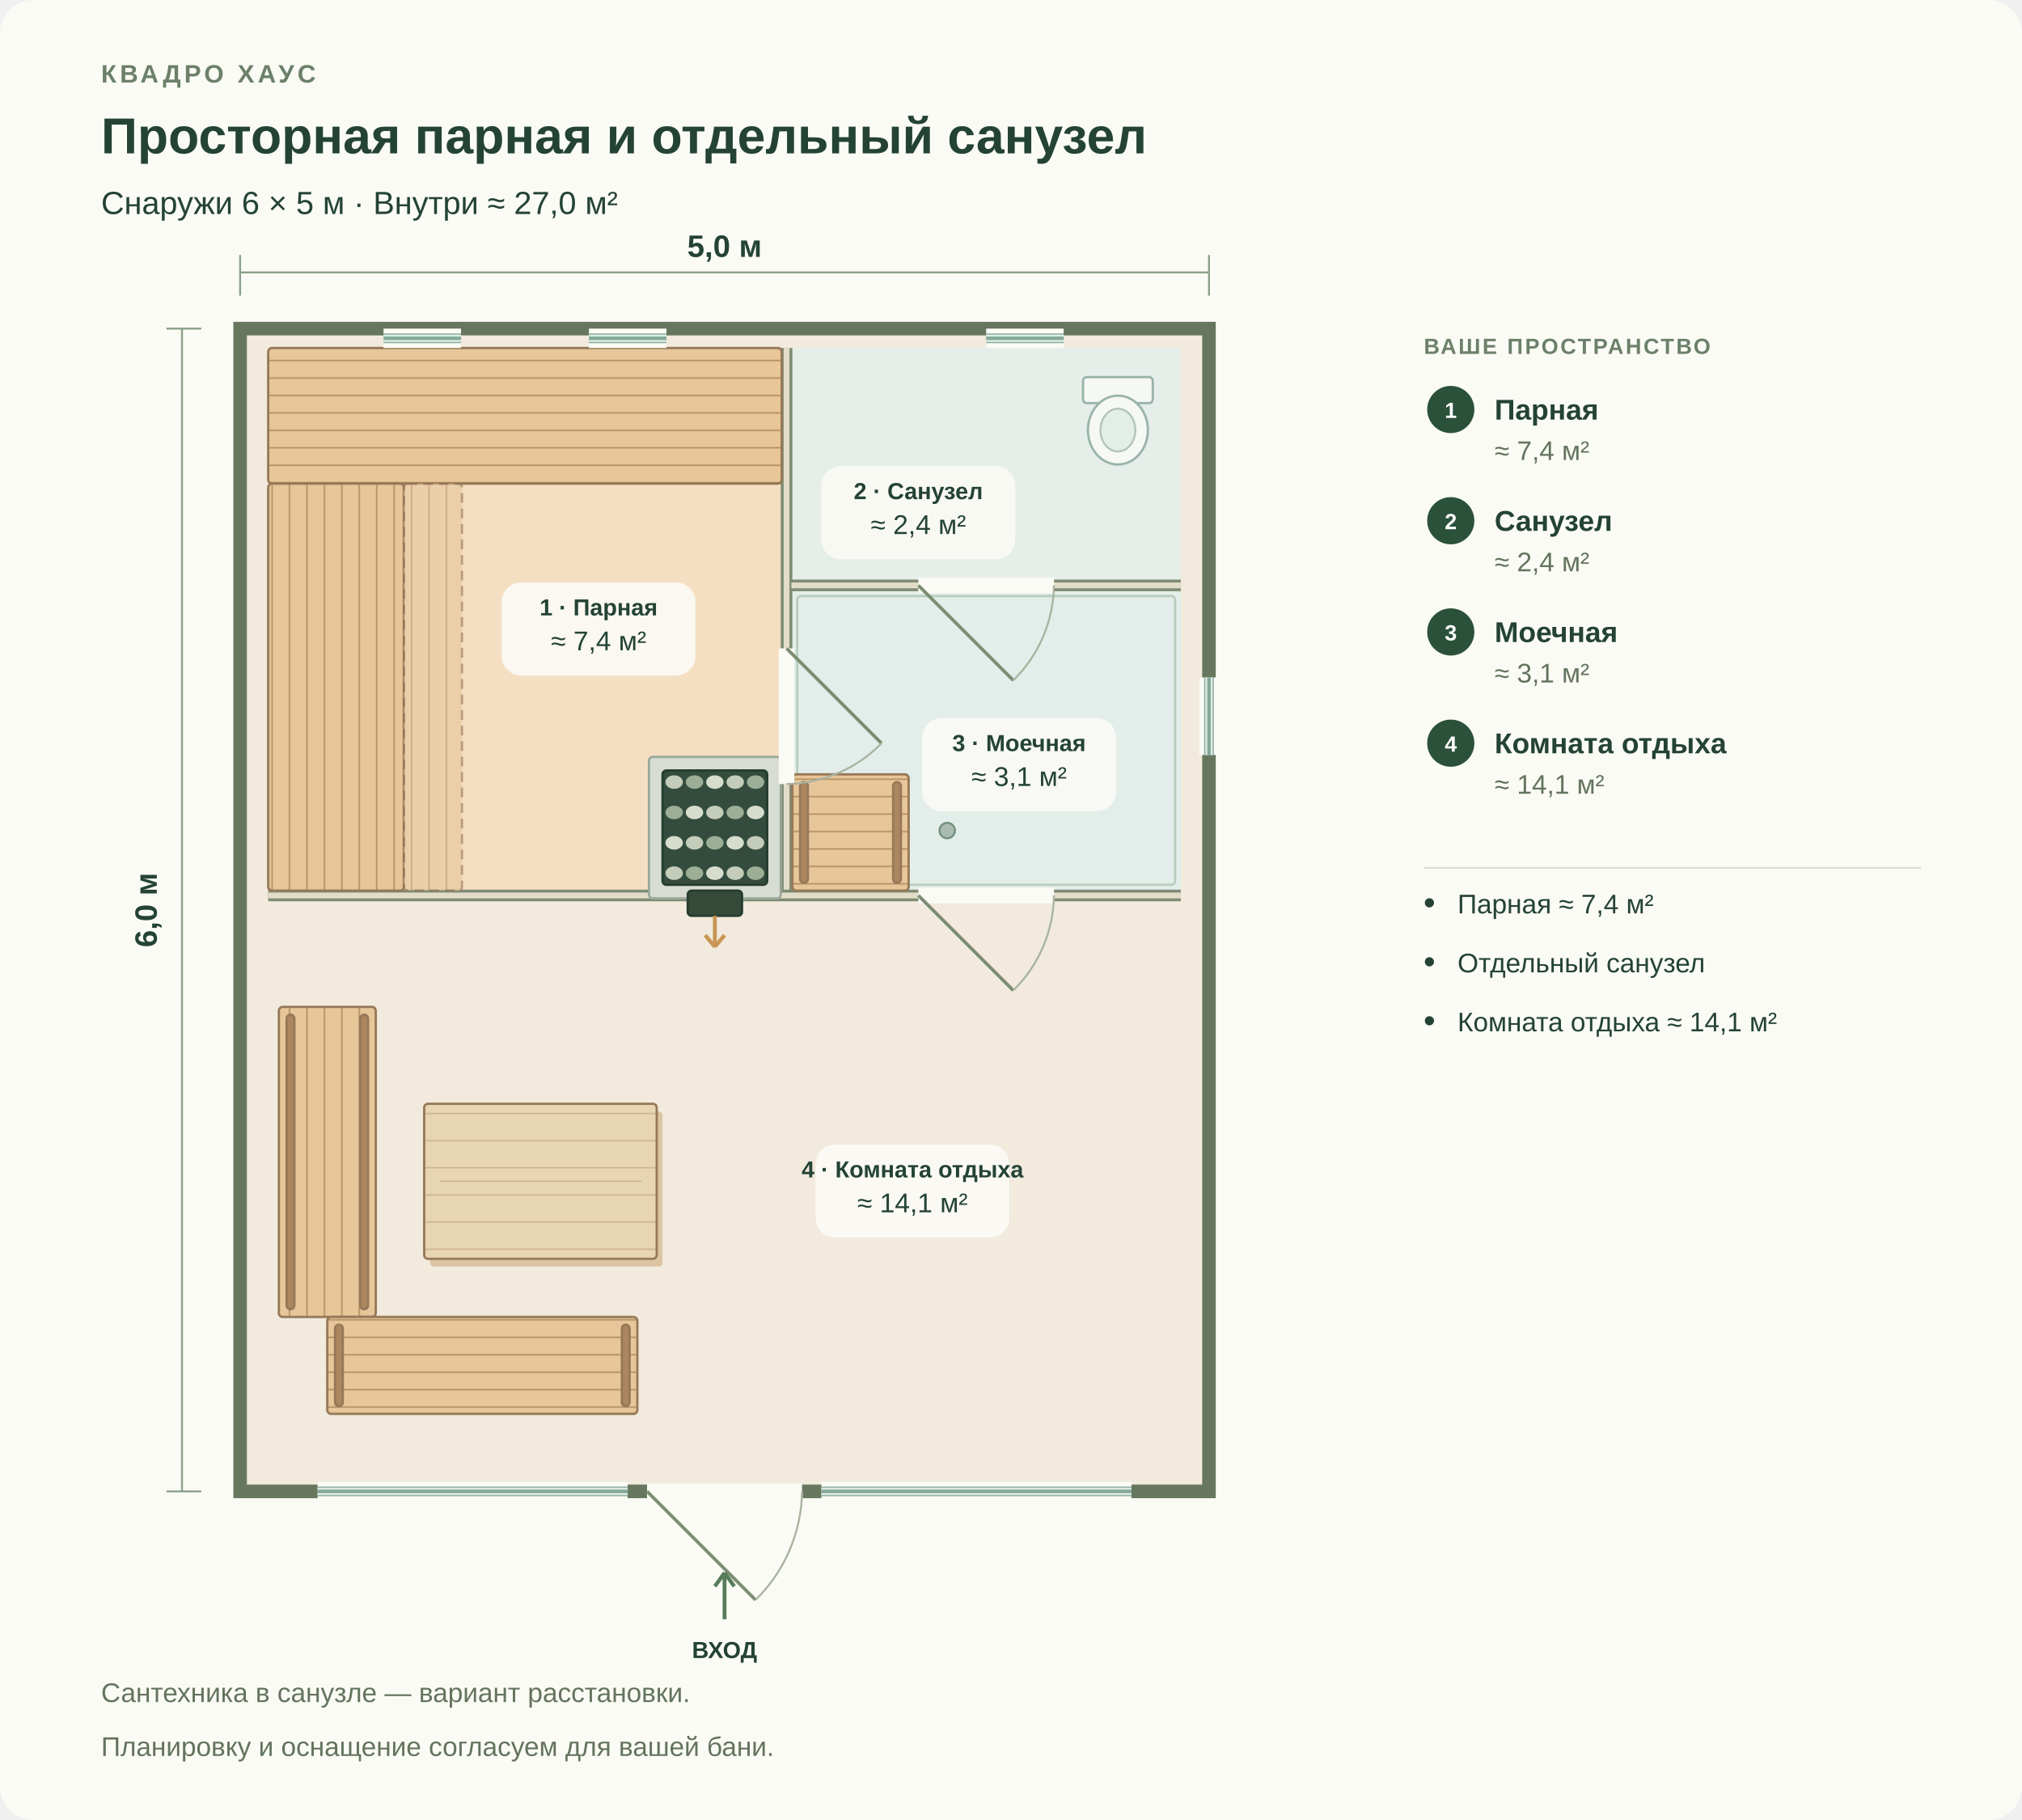
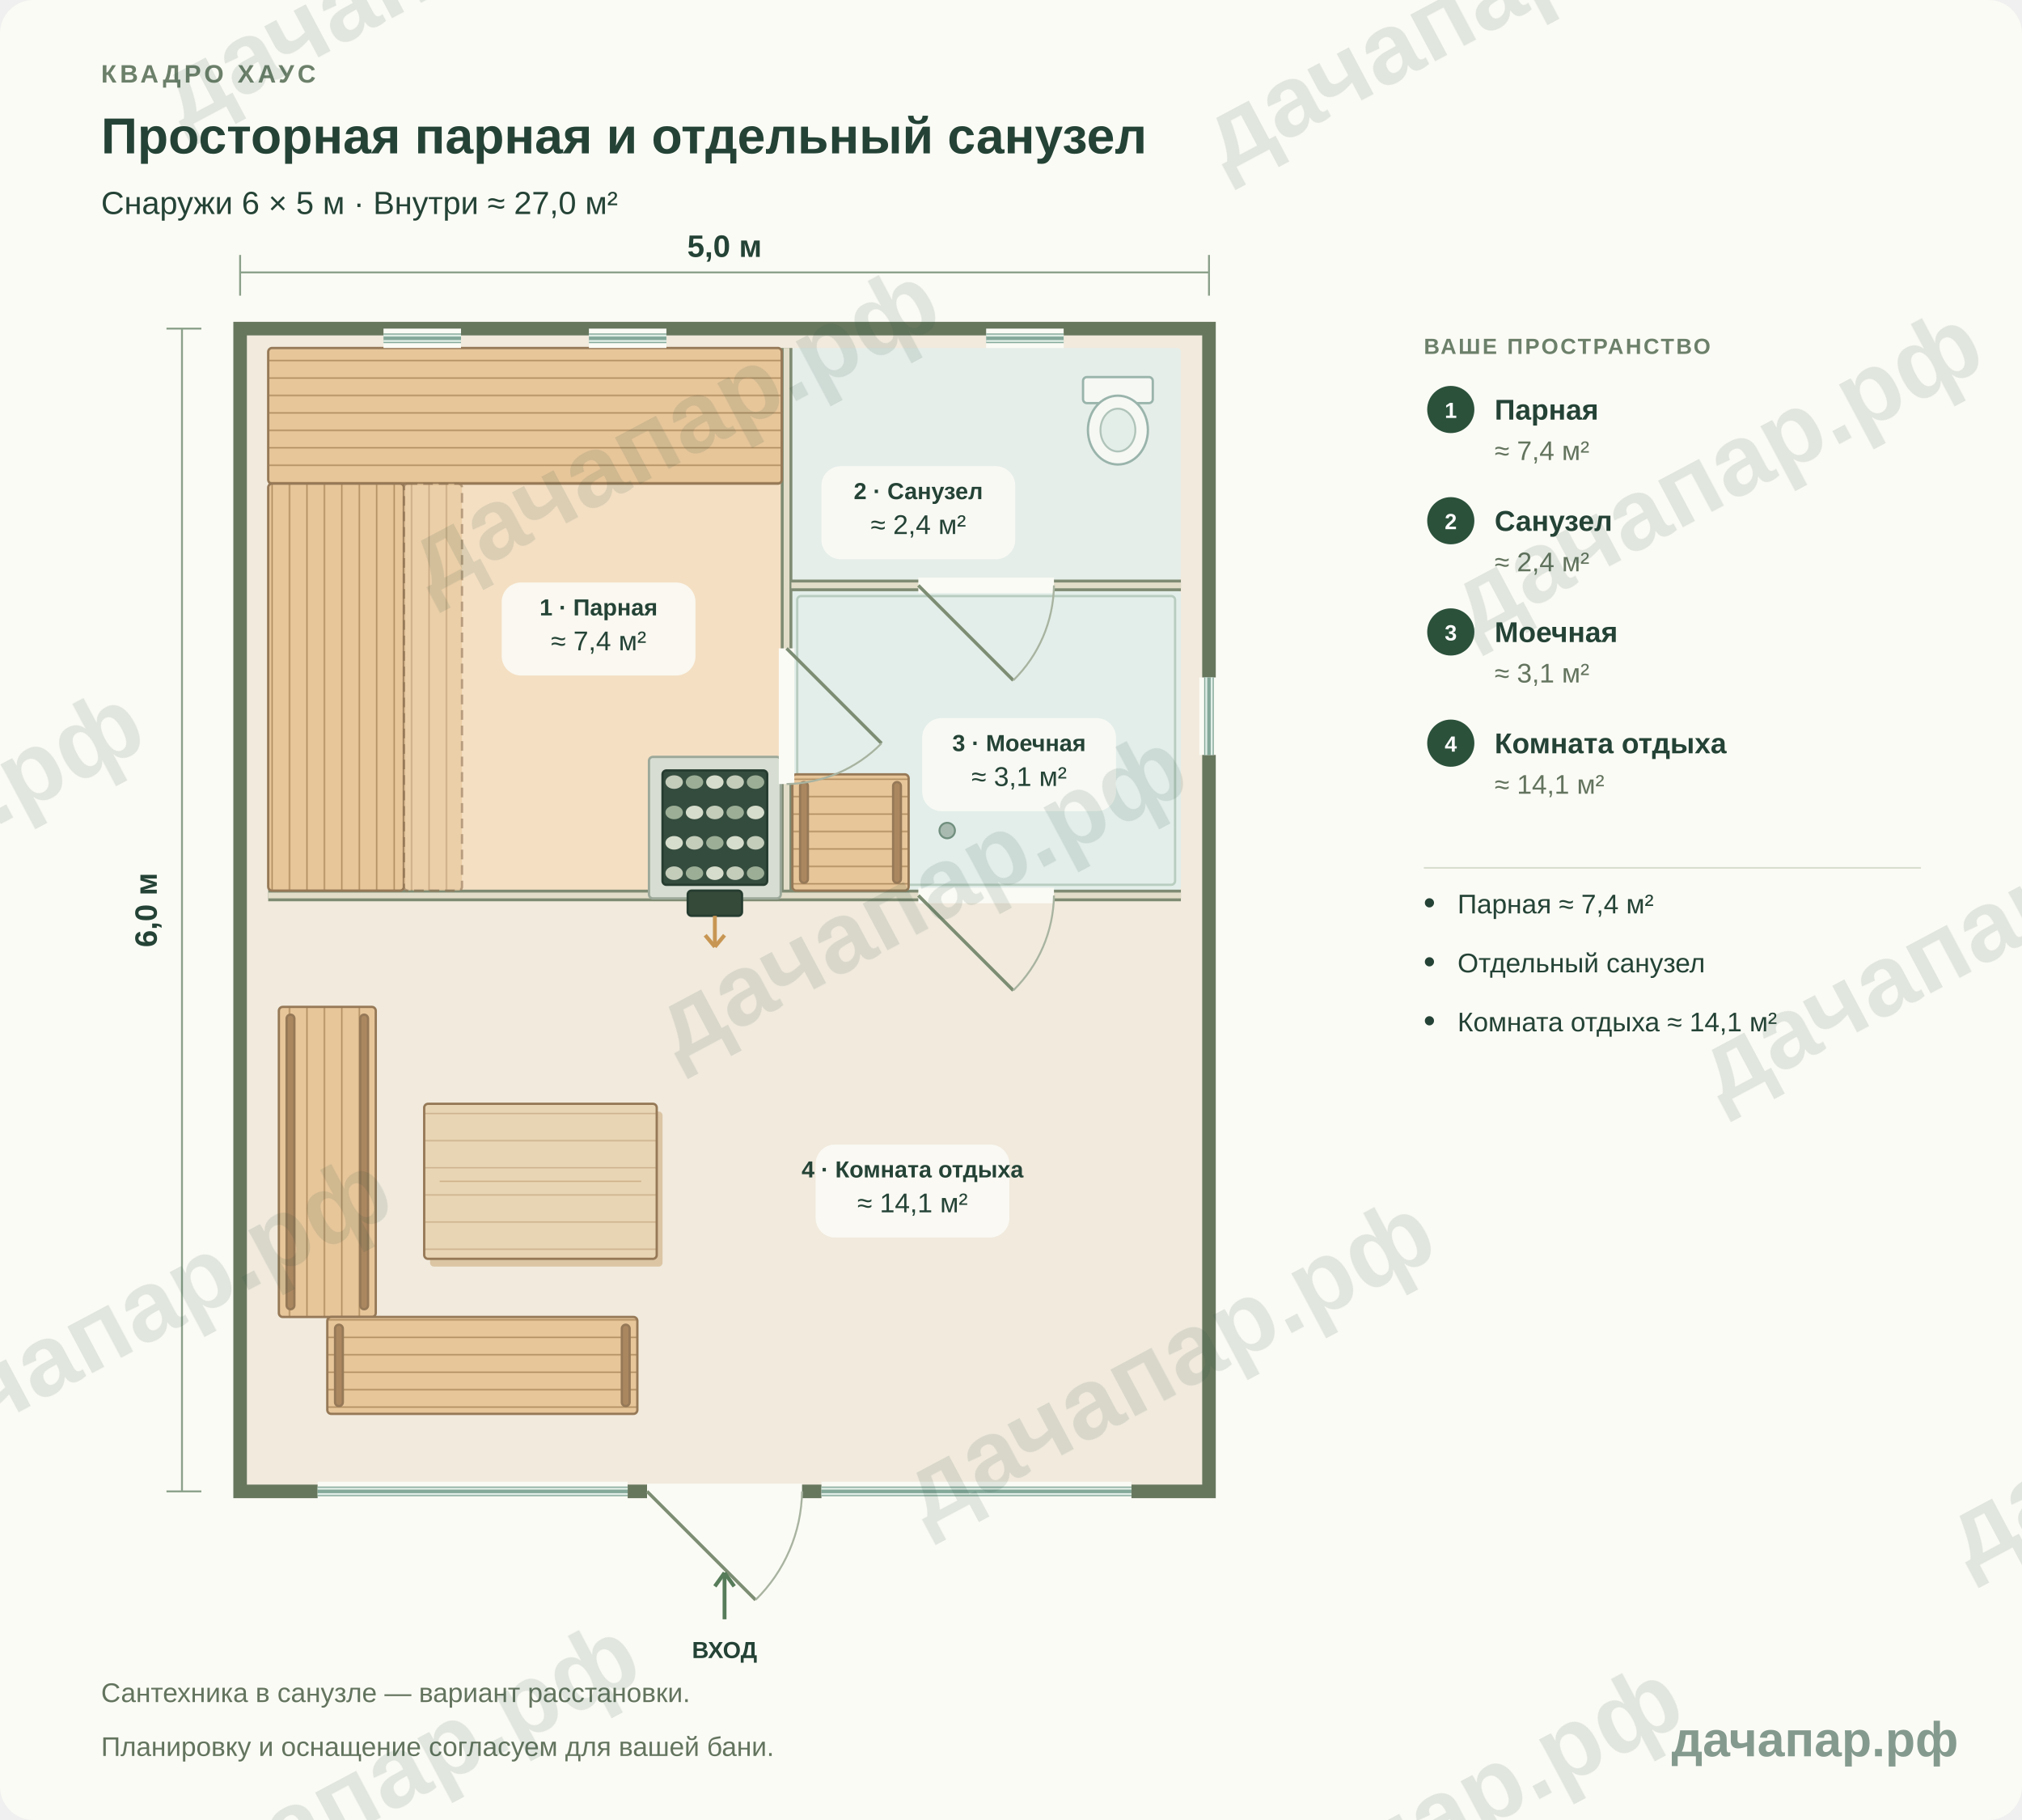
<svg xmlns="http://www.w3.org/2000/svg" width="1200" height="1080" viewBox="0 0 1200 1080" role="img" aria-labelledby="title desc">
  <rect width="1200" height="1080" rx="20" fill="#fbfbf5" />
  <defs>
    <pattern id="slats-h" width="8" height="9" patternUnits="userSpaceOnUse">
      <rect width="8" height="9" fill="#e7c69a" />
      <path d="M0 7.5H8" stroke="#b08e62" stroke-width=".7" />
    </pattern>
    <pattern id="slats-v" width="9" height="8" patternUnits="userSpaceOnUse">
      <rect width="9" height="8" fill="#e7c69a" />
      <path d="M7.5 0V8" stroke="#b08e62" stroke-width=".7" />
    </pattern>
    <pattern id="table" width="12" height="14" patternUnits="userSpaceOnUse">
      <rect width="12" height="14" fill="#e8d5b3" />
      <path d="M0 13H12" stroke="#ceb38f" stroke-width=".7" />
    </pattern>
  </defs>
  <style>text{font-family:Arial,sans-serif} .room{text-rendering:optimizeLegibility}</style>
  <text x="60" y="49" font-size="15" font-weight="700" text-anchor="start" fill="#6c806a" letter-spacing="2">КВАДРО ХАУС</text>
  <text x="60" y="91" font-size="30" font-weight="700" text-anchor="start" fill="#244336">Просторная парная и отдельный санузел</text>
  <text x="60" y="127" font-size="19" font-weight="500" text-anchor="start" fill="#244336">Снаружи 6 × 5 м  ·  Внутри ≈ 27,0 м²</text>
  <g transform="translate(142.5,195.0) scale(1.15)">
    <rect x="0" y="0" width="500" height="600" rx="2" fill="#f1eadd" stroke="#6b7e6c" stroke-width="1.2" />
    <rect x="14.5" y="10" width="265" height="280" rx="2" fill="#f4dfc3" stroke="none" stroke-width="1.2" />
    <rect x="284.5" y="10" width="201" height="120" rx="2" fill="#e6eeea" stroke="none" stroke-width="1.2" />
    <rect x="284.5" y="135" width="201" height="155" rx="2" fill="#e3eeea" stroke="none" stroke-width="1.2" />
    <rect x="14.5" y="295" width="471" height="300" rx="2" fill="#f1eadd" stroke="none" stroke-width="1.2" />
    <rect x="287.5" y="138" width="195" height="149" rx="2" fill="none" stroke="#b8cdbf" stroke-width="1.2" />
    <circle cx="364.9" cy="259.0" r="4" fill="#a9bbb0" stroke="#718f7e" />
    <rect x="0" y="0" width="500" height="600" fill="none" stroke="#67775e" stroke-width="7" />
    <path d="M282 10L282 290" fill="none" stroke="#7f8b73" stroke-width="6" />
    <path d="M282 10L282 290" fill="none" stroke="#e2ddc8" stroke-width="3" />
    <path d="M284.5 132.5L485.5 132.5" fill="none" stroke="#7f8b73" stroke-width="6" />
    <path d="M284.5 132.5L485.5 132.5" fill="none" stroke="#e2ddc8" stroke-width="3" />
    <path d="M14.5 292.5L485.5 292.5" fill="none" stroke="#7f8b73" stroke-width="6" />
    <path d="M14.5 292.5L485.5 292.5" fill="none" stroke="#e2ddc8" stroke-width="3" />
    <g data-equipment="polok">
      <rect x="14.5" y="10" width="265" height="70" rx="2" fill="url(#slats-h)" stroke="#967957" stroke-width="1.2" />
    </g>
    <g data-equipment="polok">
      <rect x="14.5" y="80" width="70" height="210" rx="2" fill="url(#slats-v)" stroke="#967957" stroke-width="1.2" />
    </g>
    <g data-equipment="lower">
      <rect x="84.5" y="80" width="30" height="210" rx="2" fill="url(#slats-v)" stroke="#967957" stroke-width="1.2" stroke-dasharray="5 3" opacity=".65" />
    </g>
    <g data-equipment="stove">
      <rect x="211" y="221" width="68" height="73" rx="2" fill="#d7ddd2" stroke="#9ca99a" stroke-width="1.2" />
      <rect x="218" y="228" width="54" height="59" rx="2" fill="#344c3e" stroke="#263c30" stroke-width="1.2" />
      <ellipse cx="224.0" cy="234.0" rx="4.5" ry="3.5" fill="#c4ccba" />
      <ellipse cx="224.0" cy="249.667" rx="4.5" ry="3.5" fill="#9cae96" />
      <ellipse cx="224.0" cy="265.333" rx="4.5" ry="3.5" fill="#d7ddcc" />
      <ellipse cx="224.0" cy="281.0" rx="4.5" ry="3.5" fill="#c4ccba" />
      <ellipse cx="234.5" cy="234.0" rx="4.5" ry="3.5" fill="#9cae96" />
      <ellipse cx="234.5" cy="249.667" rx="4.5" ry="3.5" fill="#d7ddcc" />
      <ellipse cx="234.5" cy="265.333" rx="4.5" ry="3.5" fill="#c4ccba" />
      <ellipse cx="234.5" cy="281.0" rx="4.5" ry="3.5" fill="#9cae96" />
      <ellipse cx="245.0" cy="234.0" rx="4.5" ry="3.5" fill="#d7ddcc" />
      <ellipse cx="245.0" cy="249.667" rx="4.5" ry="3.5" fill="#c4ccba" />
      <ellipse cx="245.0" cy="265.333" rx="4.5" ry="3.5" fill="#9cae96" />
      <ellipse cx="245.0" cy="281.0" rx="4.5" ry="3.5" fill="#d7ddcc" />
      <ellipse cx="255.5" cy="234.0" rx="4.5" ry="3.5" fill="#c4ccba" />
      <ellipse cx="255.5" cy="249.667" rx="4.5" ry="3.5" fill="#9cae96" />
      <ellipse cx="255.5" cy="265.333" rx="4.5" ry="3.5" fill="#d7ddcc" />
      <ellipse cx="255.5" cy="281.0" rx="4.5" ry="3.5" fill="#c4ccba" />
      <ellipse cx="266.0" cy="234.0" rx="4.5" ry="3.5" fill="#9cae96" />
      <ellipse cx="266.0" cy="249.667" rx="4.5" ry="3.5" fill="#d7ddcc" />
      <ellipse cx="266.0" cy="265.333" rx="4.5" ry="3.5" fill="#c4ccba" />
      <ellipse cx="266.0" cy="281.0" rx="4.5" ry="3.5" fill="#9cae96" />
      <rect x="231.0" y="290" width="28" height="13" rx="2" fill="#354a39" stroke="#263c30" stroke-width="1.2" />
      <path d="M245.0 303L245.0 319" fill="none" stroke="#c89653" stroke-width="2" />
      <path d="M245.0 319L240.0 313" fill="none" stroke="#c89653" stroke-width="2" />
      <path d="M245.0 319L250.0 313" fill="none" stroke="#c89653" stroke-width="2" />
    </g>
    <g data-equipment="bench">
      <rect x="285" y="230" width="60" height="60" rx="2" fill="url(#slats-h)" stroke="#967957" stroke-width="1.2" />
      <rect x="289" y="234" width="4" height="52" rx="2" fill="#ab8760" stroke="#967957" stroke-width="1.2" />
      <rect x="337" y="234" width="4" height="52" rx="2" fill="#ab8760" stroke="#967957" stroke-width="1.2" />
    </g>
    <g data-equipment="bench">
      <rect x="20" y="350" width="50" height="160" rx="2" fill="url(#slats-v)" stroke="#967957" stroke-width="1.2" />
      <rect x="24" y="354" width="4" height="152" rx="2" fill="#ab8760" stroke="#967957" stroke-width="1.2" />
      <rect x="62" y="354" width="4" height="152" rx="2" fill="#ab8760" stroke="#967957" stroke-width="1.2" />
    </g>
    <g data-equipment="table">
      <rect x="98" y="404" width="120" height="80" rx="2" fill="#dbc5a3" stroke="none" stroke-width="1.2" />
      <rect x="95" y="400" width="120" height="80" rx="2" fill="url(#table)" stroke="#967957" stroke-width="1.2" />
      <path d="M103 440.0L207 440.0" fill="none" stroke="#cfb18a" stroke-width="0.7" />
    </g>
    <g data-equipment="bench">
      <rect x="45" y="510" width="160" height="50" rx="2" fill="url(#slats-h)" stroke="#967957" stroke-width="1.2" />
      <rect x="49" y="514" width="4" height="42" rx="2" fill="#ab8760" stroke="#967957" stroke-width="1.2" />
      <rect x="197" y="514" width="4" height="42" rx="2" fill="#ab8760" stroke="#967957" stroke-width="1.2" />
    </g>
    <g data-equipment="toilet-symbol">
      <g opacity=".85">
        <rect x="435" y="25" width="36" height="13.44" rx="2" fill="#f9faf6" stroke="#8caaa0" stroke-width="1.2" />
        <ellipse cx="453.0" cy="52.36" rx="15.48" ry="17.76" fill="#f9faf6" stroke="#8caaa0" stroke-width="1.2" />
        <ellipse cx="453.0" cy="52.36" rx="9.0" ry="11.04" fill="#e3eee8" stroke="#a7bdb1" />
      </g>
    </g>
    <path d="M74 5L114 5" fill="none" stroke="#fbfbf5" stroke-width="10" />
    <path d="M74 5L114 5" fill="none" stroke="#84a99a" stroke-width="5" />
    <path d="M74 3.6L114 3.6" fill="none" stroke="#dfede5" stroke-width="1" />
    <path d="M74 6.4L114 6.4" fill="none" stroke="#dfede5" stroke-width="1" />
    <path d="M180 5L220 5" fill="none" stroke="#fbfbf5" stroke-width="10" />
    <path d="M180 5L220 5" fill="none" stroke="#84a99a" stroke-width="5" />
    <path d="M180 3.6L220 3.6" fill="none" stroke="#dfede5" stroke-width="1" />
    <path d="M180 6.4L220 6.4" fill="none" stroke="#dfede5" stroke-width="1" />
    <path d="M385 5L425 5" fill="none" stroke="#fbfbf5" stroke-width="10" />
    <path d="M385 5L425 5" fill="none" stroke="#84a99a" stroke-width="5" />
    <path d="M385 3.6L425 3.6" fill="none" stroke="#dfede5" stroke-width="1" />
    <path d="M385 6.4L425 6.4" fill="none" stroke="#dfede5" stroke-width="1" />
    <path d="M500 180L500 220" fill="none" stroke="#fbfbf5" stroke-width="10" />
    <path d="M500 180L500 220" fill="none" stroke="#84a99a" stroke-width="5" />
    <path d="M498.6 180L498.6 220" fill="none" stroke="#dfede5" stroke-width="1" />
    <path d="M501.4 180L501.4 220" fill="none" stroke="#dfede5" stroke-width="1" />
    <path d="M40 600L200 600" fill="none" stroke="#fbfbf5" stroke-width="10" />
    <path d="M40 600L200 600" fill="none" stroke="#84a99a" stroke-width="5" />
    <path d="M40 598.6L200 598.6" fill="none" stroke="#dfede5" stroke-width="1" />
    <path d="M40 601.4L200 601.4" fill="none" stroke="#dfede5" stroke-width="1" />
    <path d="M300 600L460 600" fill="none" stroke="#fbfbf5" stroke-width="10" />
    <path d="M300 600L460 600" fill="none" stroke="#84a99a" stroke-width="5" />
    <path d="M300 598.6L460 598.6" fill="none" stroke="#dfede5" stroke-width="1" />
    <path d="M300 601.4L460 601.4" fill="none" stroke="#dfede5" stroke-width="1" />
    <path d="M282 165L282 235" fill="none" stroke="#fbfbf5" stroke-width="8" />
    <path d="M282 165L331.0 214.0" fill="none" stroke="#7c8d73" stroke-width="1.7" />
    <path d="M282 235 A70 70 0 0 0 331.0 214.0" fill="none" stroke="#a8b3a0" stroke-width="1" />
    <path d="M350 132.5L420 132.5" fill="none" stroke="#fbfbf5" stroke-width="8" />
    <path d="M350 132.5L399.0 181.5" fill="none" stroke="#7c8d73" stroke-width="1.7" />
    <path d="M420 132.5 A70 70 0 0 1 399.0 181.5" fill="none" stroke="#a8b3a0" stroke-width="1" />
    <path d="M350 292.5L420 292.5" fill="none" stroke="#fbfbf5" stroke-width="8" />
    <path d="M350 292.5L399.0 341.5" fill="none" stroke="#7c8d73" stroke-width="1.7" />
    <path d="M420 292.5 A70 70 0 0 1 399.0 341.5" fill="none" stroke="#a8b3a0" stroke-width="1" />
    <path d="M210 600L290 600" fill="none" stroke="#fbfbf5" stroke-width="8" />
    <path d="M210 600L266.0 656.0" fill="none" stroke="#7c8d73" stroke-width="1.7" />
    <path d="M290 600 A80 80 0 0 1 266.0 656.0" fill="none" stroke="#a8b3a0" stroke-width="1" />
    <rect x="135" y="131" width="100" height="48" rx="10" fill="#fbfbf5" fill-opacity=".90" />
    <text x="185" y="148" font-size="12" font-weight="700" text-anchor="middle" fill="#244336">1 · Парная</text>
    <text x="185" y="166" font-size="14" font-weight="500" text-anchor="middle" fill="#244336">≈ 7,4 м²</text>
    <rect x="300" y="71" width="100" height="48" rx="10" fill="#fbfbf5" fill-opacity=".90" />
    <text x="350" y="88" font-size="12" font-weight="700" text-anchor="middle" fill="#244336">2 · Санузел</text>
    <text x="350" y="106" font-size="14" font-weight="500" text-anchor="middle" fill="#244336">≈ 2,4 м²</text>
    <rect x="352" y="201" width="100" height="48" rx="10" fill="#fbfbf5" fill-opacity=".90" />
    <text x="402" y="218" font-size="12" font-weight="700" text-anchor="middle" fill="#244336">3 · Моечная</text>
    <text x="402" y="236" font-size="14" font-weight="500" text-anchor="middle" fill="#244336">≈ 3,1 м²</text>
    <rect x="297" y="421" width="100" height="48" rx="10" fill="#fbfbf5" fill-opacity=".90" />
    <text x="347" y="438" font-size="12" font-weight="700" text-anchor="middle" fill="#244336">4 · Комната отдыха</text>
    <text x="347" y="456" font-size="14" font-weight="500" text-anchor="middle" fill="#244336">≈ 14,1 м²</text>
    <path d="M0 -29L500 -29" fill="none" stroke="#8ba18a" stroke-width="1" />
    <path d="M0 -38L0 -17" fill="none" stroke="#8ba18a" stroke-width="1" />
    <path d="M500 -38L500 -17" fill="none" stroke="#8ba18a" stroke-width="1" />
    <text x="250.0" y="-37" font-size="16" font-weight="600" text-anchor="middle" fill="#244336">5,0 м</text>
    <path d="M-30 0L-30 600" fill="none" stroke="#8ba18a" stroke-width="1" />
    <path d="M-38 0L-20 0" fill="none" stroke="#8ba18a" stroke-width="1" />
    <path d="M-38 600L-20 600" fill="none" stroke="#8ba18a" stroke-width="1" />
    <text x="-43" y="300.0" font-size="16" font-weight="600" text-anchor="middle" fill="#244336" transform="rotate(-90 -43 300.0)">6,0 м</text>
    <path d="M250.0 666L250.0 642" fill="none" stroke="#577c5a" stroke-width="2" />
    <path d="M250.0 642L245.0 649" fill="none" stroke="#577c5a" stroke-width="2" />
    <path d="M250.0 642L255.0 649" fill="none" stroke="#577c5a" stroke-width="2" />
    <text x="250.0" y="686" font-size="12" font-weight="700" text-anchor="middle" fill="#244336">ВХОД</text>
  </g>
  <text x="845" y="210" font-size="13" font-weight="700" text-anchor="start" fill="#6c806a" letter-spacing="1.2">ВАШЕ ПРОСТРАНСТВО</text>
  <circle cx="861" cy="243" r="14" fill="#2b513b" />
  <text x="861" y="248" font-size="13" font-weight="700" text-anchor="middle" fill="#fff">1</text>
  <text x="887" y="249" font-size="17" font-weight="600" text-anchor="start" fill="#244336">Парная</text>
  <text x="887" y="273" font-size="16" font-weight="400" text-anchor="start" fill="#63745e">≈ 7,4 м²</text>
  <circle cx="861" cy="309" r="14" fill="#2b513b" />
  <text x="861" y="314" font-size="13" font-weight="700" text-anchor="middle" fill="#fff">2</text>
  <text x="887" y="315" font-size="17" font-weight="600" text-anchor="start" fill="#244336">Санузел</text>
  <text x="887" y="339" font-size="16" font-weight="400" text-anchor="start" fill="#63745e">≈ 2,4 м²</text>
  <circle cx="861" cy="375" r="14" fill="#2b513b" />
  <text x="861" y="380" font-size="13" font-weight="700" text-anchor="middle" fill="#fff">3</text>
  <text x="887" y="381" font-size="17" font-weight="600" text-anchor="start" fill="#244336">Моечная</text>
  <text x="887" y="405" font-size="16" font-weight="400" text-anchor="start" fill="#63745e">≈ 3,1 м²</text>
  <circle cx="861" cy="441" r="14" fill="#2b513b" />
  <text x="861" y="446" font-size="13" font-weight="700" text-anchor="middle" fill="#fff">4</text>
  <text x="887" y="447" font-size="17" font-weight="600" text-anchor="start" fill="#244336">Комната отдыха</text>
  <text x="887" y="471" font-size="16" font-weight="400" text-anchor="start" fill="#63745e">≈ 14,1 м²</text>
  <path d="M845 515L1140 515" fill="none" stroke="#d8dece" stroke-width="1" />
  <text x="845" y="542" font-size="19" font-weight="700" text-anchor="start" fill="#244336">•</text>
  <text x="865" y="542" font-size="16" font-weight="400" text-anchor="start" fill="#244336">Парная ≈ 7,4 м²</text>
  <text x="845" y="577" font-size="19" font-weight="700" text-anchor="start" fill="#244336">•</text>
  <text x="865" y="577" font-size="16" font-weight="400" text-anchor="start" fill="#244336">Отдельный санузел</text>
  <text x="845" y="612" font-size="19" font-weight="700" text-anchor="start" fill="#244336">•</text>
  <text x="865" y="612" font-size="16" font-weight="400" text-anchor="start" fill="#244336">Комната отдыха ≈ 14,1 м²</text>
  <text x="60" y="1010" font-size="16" font-weight="400" text-anchor="start" fill="#63745e">Сантехника в санузле — вариант расстановки.</text>
  <text x="60" y="1042" font-size="16" font-weight="400" text-anchor="start" fill="#63745e">Планировку и оснащение согласуем для вашей бани.</text>
+   <g data-dachapar-watermark="dachapar-20261106-v2" pointer-events="none" font-family="Arial,DejaVu Sans,sans-serif" font-weight="700">
+     <defs>
+       <pattern id="dp-brand-watermark-20261106" width="534.6" height="313.2" patternUnits="userSpaceOnUse" patternTransform="rotate(-28)">
+         <text x="59.4" y="118.8" font-size="59.4" fill="#234b3b" fill-opacity="0.12">дачапар.рф</text>
+       </pattern>
+     </defs>
+     <rect x="0" y="0" width="1200" height="1080" fill="url(#dp-brand-watermark-20261106)" />
+     <text x="1162.2" y="1042.2" text-anchor="end" fill="#234b3b" fill-opacity=".55" font-size="29.16">дачапар.рф</text>
+   </g>
</svg>
